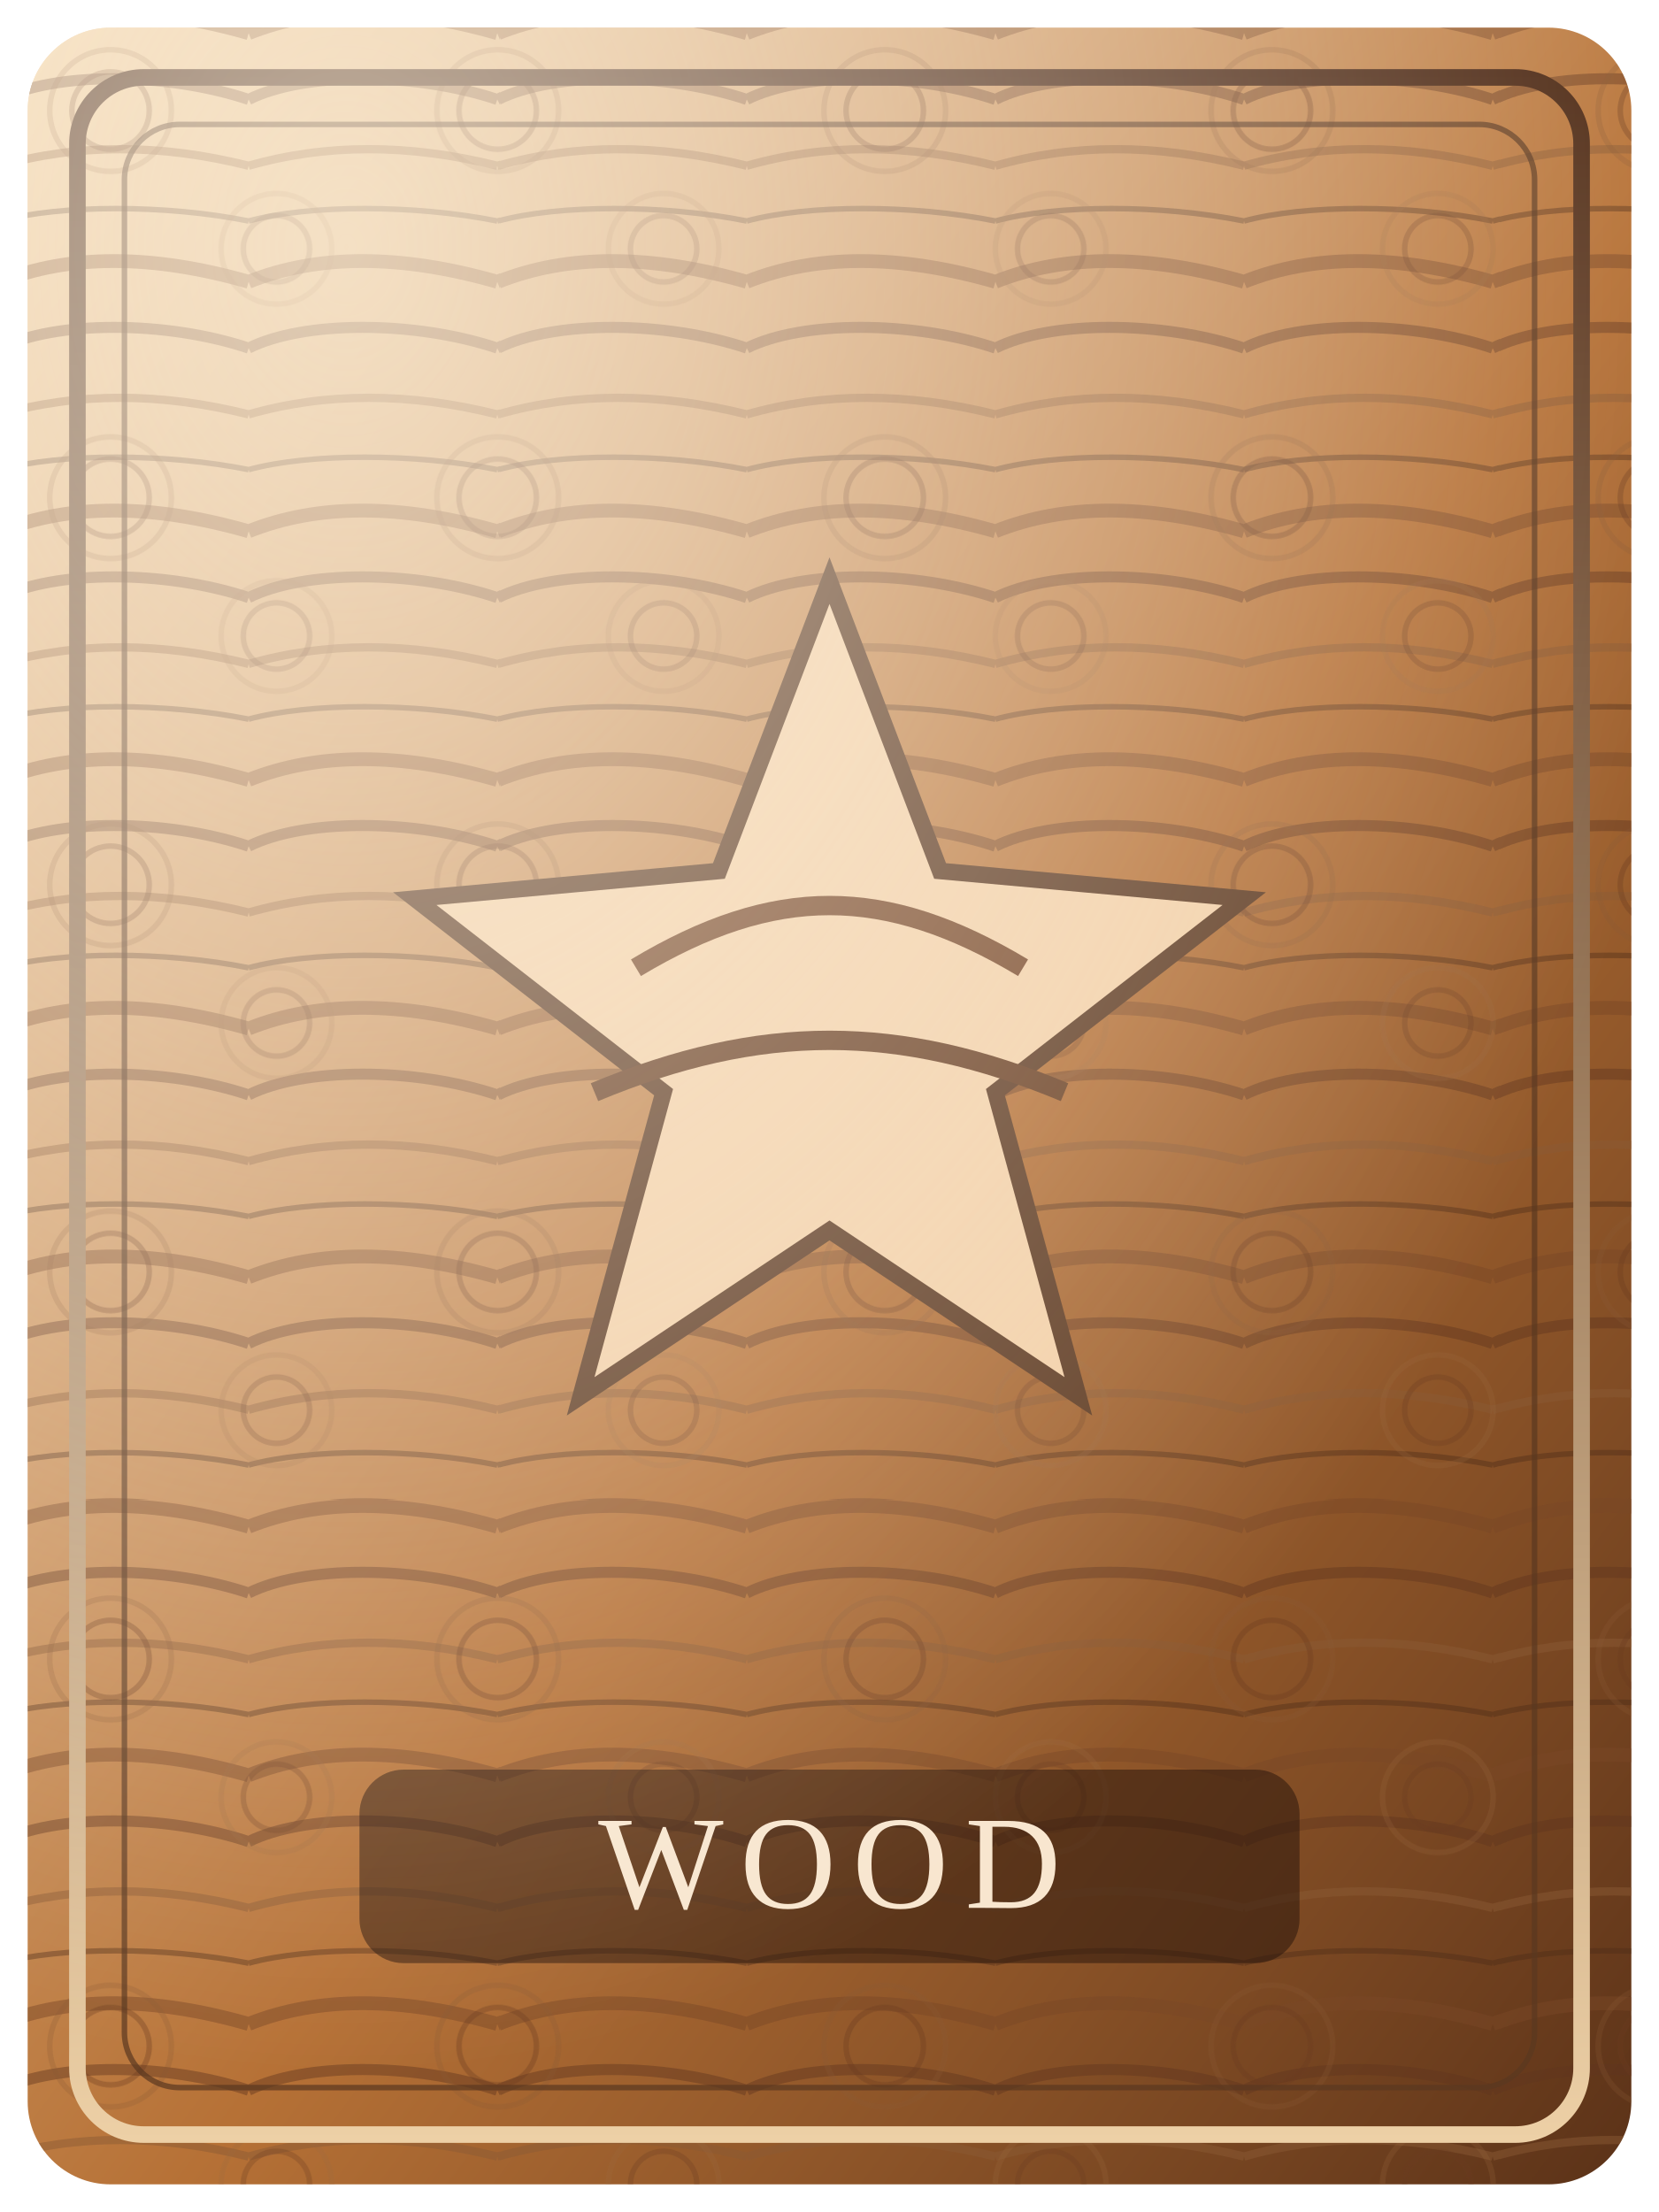
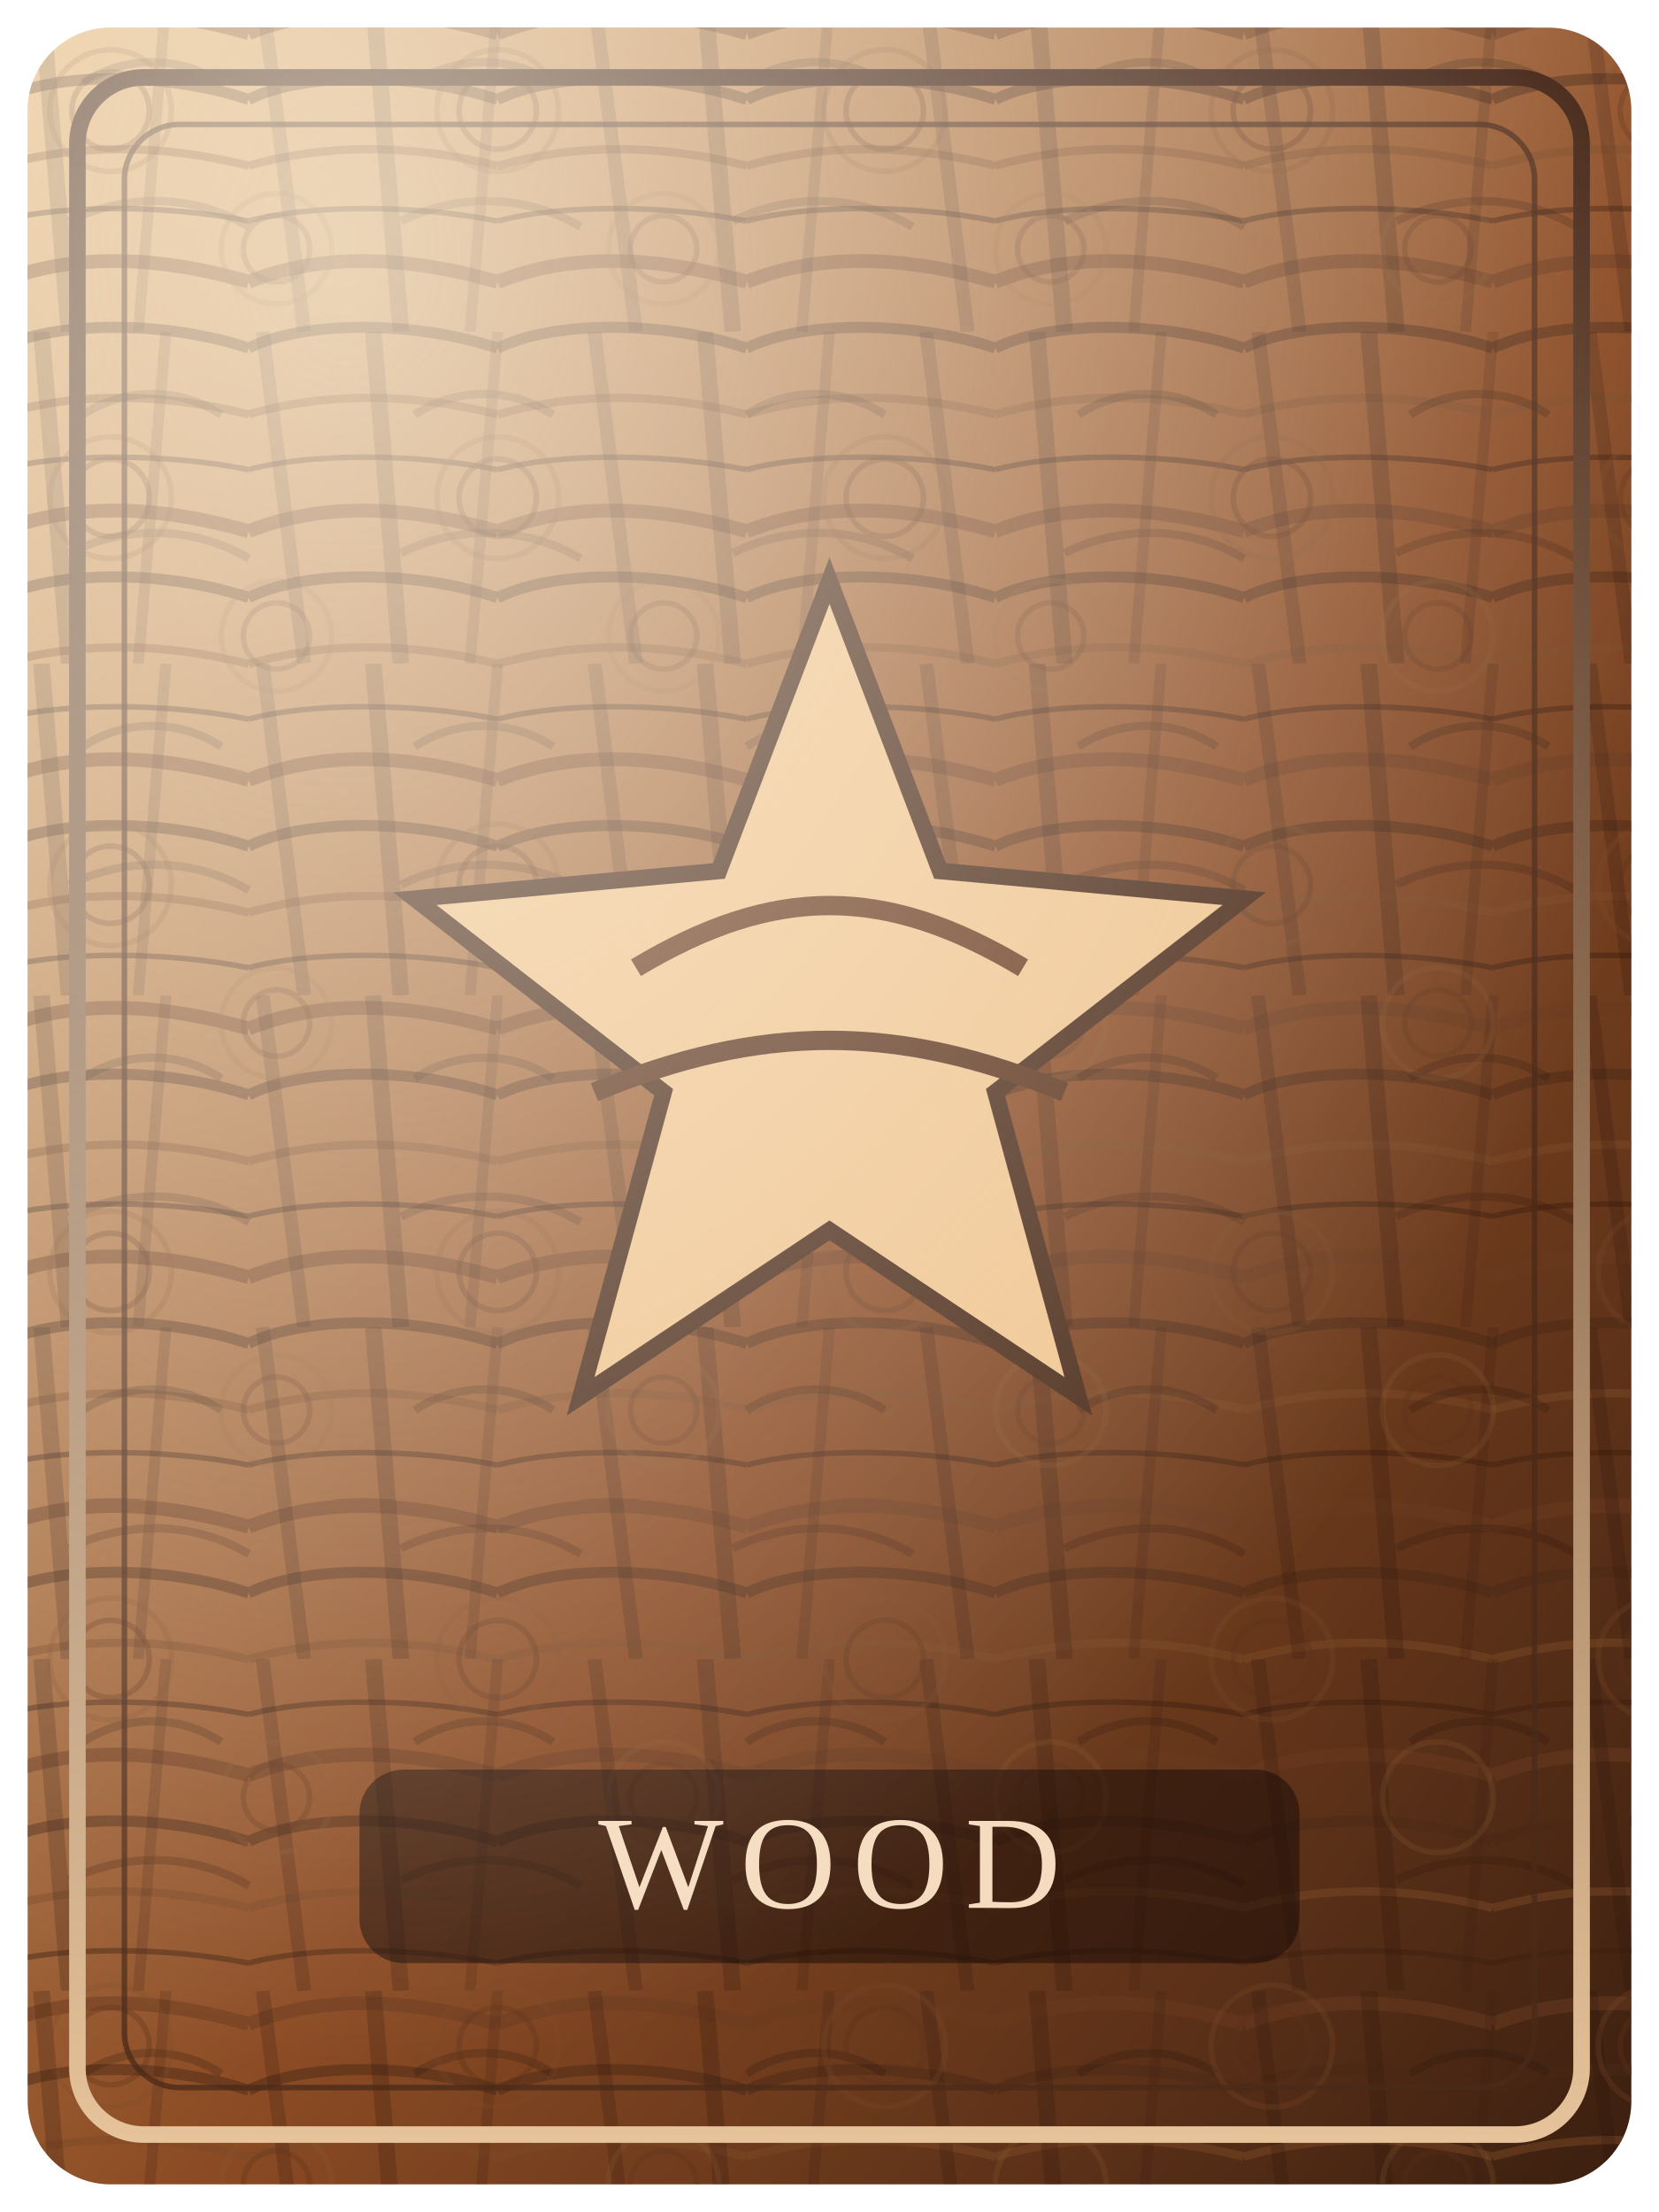
<svg xmlns="http://www.w3.org/2000/svg" width="600" height="800" viewBox="0 0 600 800">
  <defs>
    <linearGradient id="bg" x1="0" y1="0" x2="1" y2="1">
-       <stop offset="0" stop-color="#f0cfa3" />
-       <stop offset="0.55" stop-color="#b67136" />
-       <stop offset="1" stop-color="#5b3218" />
+       <stop offset="0" stop-color="#e2b57b" />
+       <stop offset="0.55" stop-color="#8b4b24" />
+       <stop offset="1" stop-color="#3b1f10" />
    </linearGradient>
    <pattern id="wood" width="90" height="90" patternUnits="userSpaceOnUse">
      <rect width="90" height="90" fill="none" />
-       <path d="M0 12 C25 2, 55 2, 90 12" stroke="#7a4626" stroke-width="5" fill="none" opacity="0.6" />
-       <path d="M0 36 C20 26, 60 26, 90 36" stroke="#5f351d" stroke-width="4" fill="none" opacity="0.55" />
-       <path d="M0 60 C28 52, 58 52, 90 60" stroke="#8a5a34" stroke-width="3" fill="none" opacity="0.6" />
-       <path d="M0 80 C22 74, 60 74, 90 80" stroke="#4b2a15" stroke-width="2" fill="none" opacity="0.5" />
+       <path d="M0 12 C25 2, 55 2, 90 12" stroke="#6a3a1f" stroke-width="5" fill="none" opacity="0.65" />
+       <path d="M0 36 C20 26, 60 26, 90 36" stroke="#4a2816" stroke-width="4" fill="none" opacity="0.6" />
+       <path d="M0 60 C28 52, 58 52, 90 60" stroke="#7b4a27" stroke-width="3" fill="none" opacity="0.6" />
+       <path d="M0 80 C22 74, 60 74, 90 80" stroke="#3a1e0f" stroke-width="2" fill="none" opacity="0.55" />
    </pattern>
    <pattern id="rings" width="140" height="140" patternUnits="userSpaceOnUse">
-       <circle cx="40" cy="40" r="14" fill="none" stroke="#6a3b1f" stroke-width="2" opacity="0.6" />
-       <circle cx="40" cy="40" r="22" fill="none" stroke="#8a5934" stroke-width="2" opacity="0.45" />
-       <circle cx="100" cy="90" r="12" fill="none" stroke="#6a3b1f" stroke-width="2" opacity="0.5" />
-       <circle cx="100" cy="90" r="20" fill="none" stroke="#9b6a3f" stroke-width="2" opacity="0.4" />
+       <circle cx="40" cy="40" r="14" fill="none" stroke="#5a2f18" stroke-width="2" opacity="0.65" />
+       <circle cx="40" cy="40" r="22" fill="none" stroke="#7b4a27" stroke-width="2" opacity="0.5" />
+       <circle cx="100" cy="90" r="12" fill="none" stroke="#5a2f18" stroke-width="2" opacity="0.55" />
+       <circle cx="100" cy="90" r="20" fill="none" stroke="#8a5a31" stroke-width="2" opacity="0.45" />
+     </pattern>
+     <pattern id="bark" width="120" height="120" patternUnits="userSpaceOnUse">
+       <rect width="120" height="120" fill="none" />
+       <path d="M15 0 L25 120" stroke="#2b150a" stroke-width="6" opacity="0.4" />
+       <path d="M60 0 L50 120" stroke="#3a1e0f" stroke-width="4" opacity="0.35" />
+       <path d="M95 0 L110 120" stroke="#241108" stroke-width="5" opacity="0.35" />
+       <path d="M30 30 C45 20, 65 20, 80 30" stroke="#241108" stroke-width="3" opacity="0.4" fill="none" />
+       <path d="M25 80 C45 70, 70 70, 90 82" stroke="#2c150a" stroke-width="3" opacity="0.4" fill="none" />
    </pattern>
    <linearGradient id="frame" x1="0" y1="0" x2="0" y2="1">
-       <stop offset="0" stop-color="#4f2b16" />
-       <stop offset="1" stop-color="#edd0a6" />
+       <stop offset="0" stop-color="#3f1f10" />
+       <stop offset="1" stop-color="#e6c39a" />
    </linearGradient>
    <radialGradient id="shine" cx="0.2" cy="0.1" r="0.85">
      <stop offset="0" stop-color="#fff7e6" stop-opacity="0.65" />
      <stop offset="1" stop-color="#ffffff" stop-opacity="0" />
    </radialGradient>
  </defs>
  <rect x="10" y="10" width="580" height="780" rx="30" fill="url(#bg)" />
  <rect x="10" y="10" width="580" height="780" rx="30" fill="url(#wood)" opacity="0.8" />
-   <rect x="10" y="10" width="580" height="780" rx="30" fill="url(#rings)" opacity="0.55" />
+   <rect x="10" y="10" width="580" height="780" rx="30" fill="url(#bark)" opacity="0.55" />
+   <rect x="10" y="10" width="580" height="780" rx="30" fill="url(#rings)" opacity="0.5" />
  <rect x="28" y="28" width="544" height="744" rx="24" fill="none" stroke="url(#frame)" stroke-width="6" />
-   <rect x="45" y="45" width="510" height="710" rx="20" fill="none" stroke="#5a3720" stroke-width="2" opacity="0.7" />
+   <rect x="45" y="45" width="510" height="710" rx="20" fill="none" stroke="#4a2a18" stroke-width="2" opacity="0.75" />
  <g transform="translate(300 360)">
-     <polygon points="0,-150 40,-45 150,-35 60,35 90,145 0,85 -90,145 -60,35 -150,-35 -40,-45" fill="#f2cfa6" stroke="#5f3b22" stroke-width="6" />
-     <path d="M-70 -10 C-20 -40, 20 -40, 70 -10" fill="none" stroke="#7a4a2a" stroke-width="7" />
-     <path d="M-85 35 C-25 10, 25 10, 85 35" fill="none" stroke="#6a3f22" stroke-width="7" />
+     <polygon points="0,-150 40,-45 150,-35 60,35 90,145 0,85 -90,145 -60,35 -150,-35 -40,-45" fill="#efc48f" stroke="#4a2a18" stroke-width="6" />
+     <path d="M-70 -10 C-20 -40, 20 -40, 70 -10" fill="none" stroke="#6a3a1f" stroke-width="7" />
+     <path d="M-85 35 C-25 10, 25 10, 85 35" fill="none" stroke="#5a321b" stroke-width="7" />
  </g>
-   <rect x="130" y="640" width="340" height="70" rx="16" fill="#241209" opacity="0.5" />
-   <text x="300" y="690" text-anchor="middle" font-family="'Times New Roman', serif" font-size="48" fill="#f8e6cf" letter-spacing="6">WOOD</text>
+   <rect x="130" y="640" width="340" height="70" rx="16" fill="#1c0d07" opacity="0.55" />
+   <text x="300" y="690" text-anchor="middle" font-family="'Times New Roman', serif" font-size="48" fill="#f5dcc0" letter-spacing="6">WOOD</text>
  <rect x="10" y="10" width="580" height="780" rx="30" fill="url(#shine)" />
</svg>
